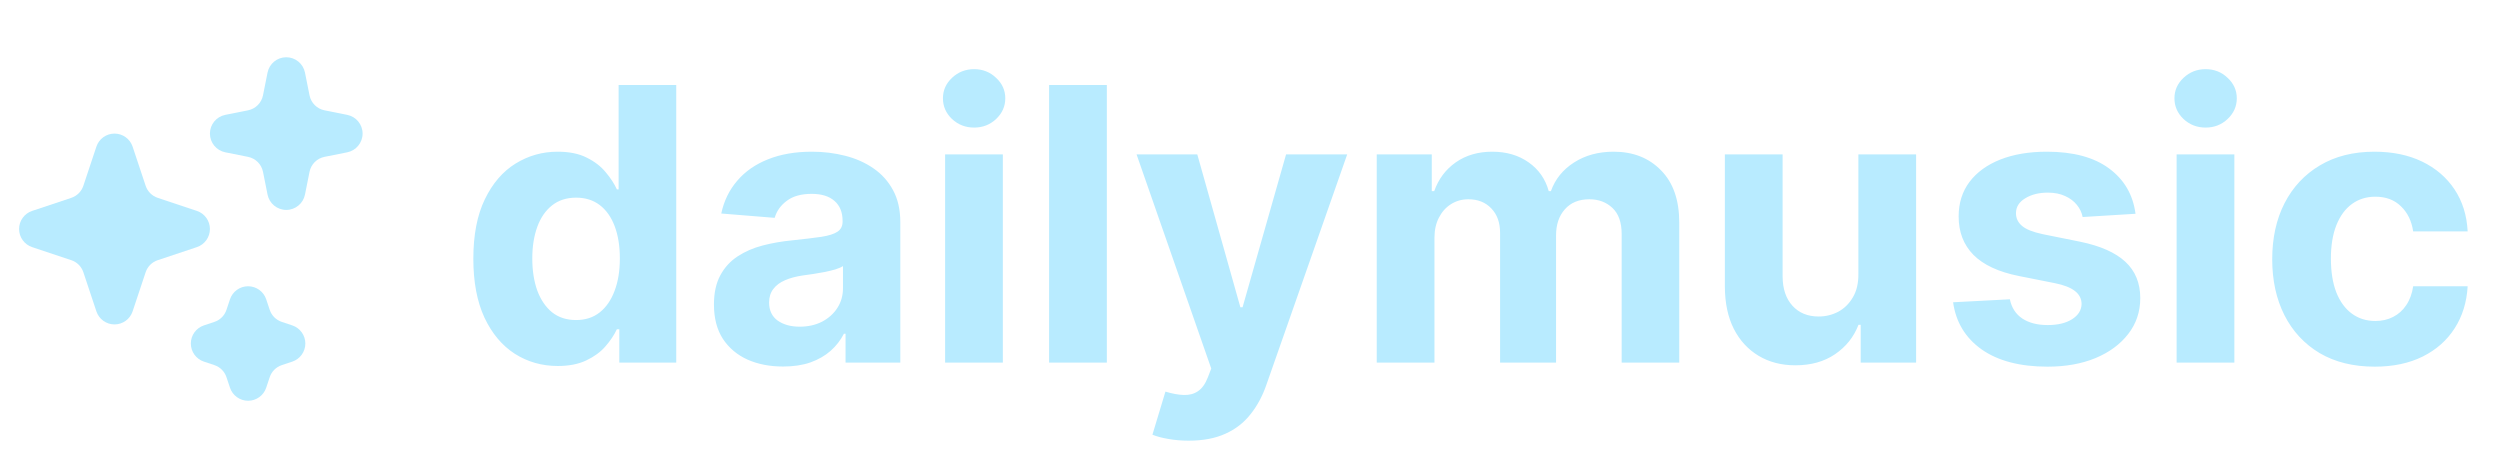
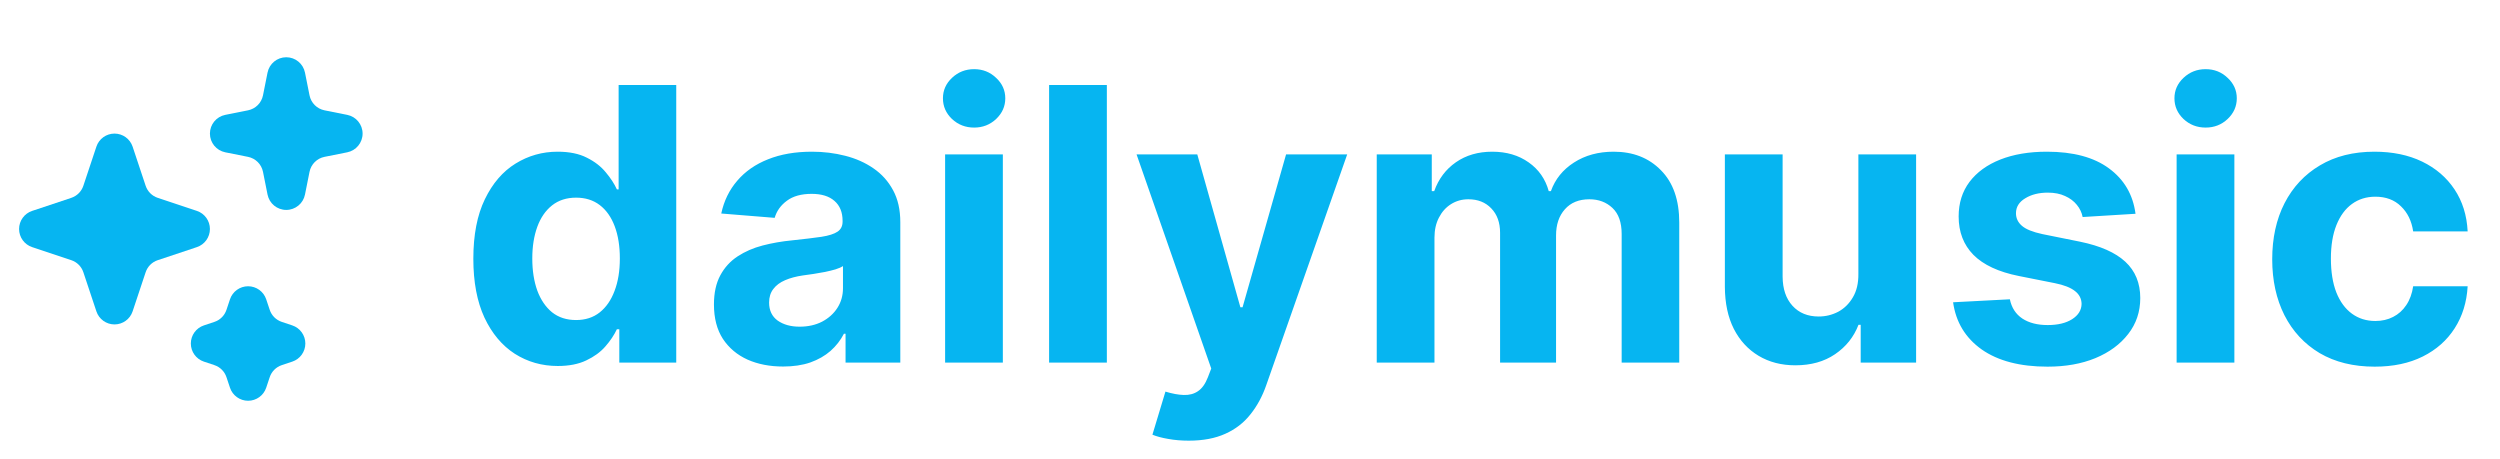
- <svg xmlns="http://www.w3.org/2000/svg" width="131" height="24" viewBox="0 0 131 24" fill="none">
-   <path d="M15.981 3.804C15.887 3.336 15.477 3 15 3C14.523 3 14.113 3.336 14.019 3.804L13.781 4.996C13.702 5.392 13.392 5.702 12.996 5.781L11.804 6.019C11.336 6.113 11 6.523 11 7C11 7.477 11.336 7.887 11.804 7.981L12.996 8.219C13.392 8.298 13.702 8.608 13.781 9.004L14.019 10.196C14.113 10.664 14.523 11 15 11C15.477 11 15.887 10.664 15.981 10.196L16.219 9.004C16.298 8.608 16.608 8.298 17.004 8.219L18.196 7.981C18.663 7.887 19 7.477 19 7C19 6.523 18.663 6.113 18.196 6.019L17.004 5.781C16.608 5.702 16.298 5.392 16.219 4.996L15.981 3.804Z" fill="#B8EBFF" />
-   <path d="M6.949 7.684C6.813 7.275 6.43 7 6 7C5.57 7 5.187 7.275 5.051 7.684L4.368 9.735C4.268 10.034 4.034 10.268 3.735 10.367L1.684 11.051C1.275 11.187 1 11.57 1 12C1 12.43 1.275 12.813 1.684 12.949L3.735 13.633C4.034 13.732 4.268 13.966 4.368 14.265L5.051 16.316C5.187 16.725 5.57 17 6 17C6.43 17 6.813 16.725 6.949 16.316L7.632 14.265C7.732 13.966 7.966 13.732 8.265 13.633L10.316 12.949C10.725 12.813 11 12.43 11 12C11 11.57 10.725 11.187 10.316 11.051L8.265 10.367C7.966 10.268 7.732 10.034 7.632 9.735L6.949 7.684Z" fill="#B8EBFF" />
-   <path d="M13.949 15.684C13.813 15.275 13.43 15 13 15C12.57 15 12.187 15.275 12.051 15.684L11.867 16.235C11.768 16.534 11.534 16.768 11.235 16.867L10.684 17.051C10.275 17.187 10 17.57 10 18C10 18.43 10.275 18.813 10.684 18.949L11.235 19.133C11.534 19.232 11.768 19.466 11.867 19.765L12.051 20.316C12.187 20.725 12.57 21 13 21C13.43 21 13.813 20.725 13.949 20.316L14.133 19.765C14.232 19.466 14.466 19.232 14.765 19.133L15.316 18.949C15.725 18.813 16 18.43 16 18C16 17.57 15.725 17.187 15.316 17.051L14.765 16.867C14.466 16.768 14.232 16.534 14.133 16.235L13.949 15.684Z" fill="#B8EBFF" />
-   <path d="M29.227 19.178C28.399 19.178 27.648 18.965 26.976 18.538C26.308 18.108 25.778 17.475 25.385 16.642C24.997 15.804 24.803 14.777 24.803 13.56C24.803 12.31 25.004 11.27 25.406 10.442C25.809 9.608 26.344 8.986 27.011 8.574C27.684 8.157 28.42 7.949 29.22 7.949C29.831 7.949 30.34 8.053 30.747 8.261C31.159 8.465 31.491 8.721 31.741 9.028C31.997 9.331 32.191 9.63 32.324 9.923H32.416V4.455H35.435V19H32.452V17.253H32.324C32.182 17.556 31.981 17.857 31.72 18.155C31.465 18.448 31.131 18.692 30.719 18.886C30.312 19.081 29.814 19.178 29.227 19.178ZM30.186 16.77C30.674 16.77 31.086 16.637 31.422 16.372C31.763 16.102 32.023 15.726 32.203 15.243C32.388 14.76 32.48 14.194 32.48 13.546C32.48 12.897 32.39 12.333 32.21 11.855C32.03 11.377 31.77 11.008 31.429 10.747C31.088 10.487 30.674 10.357 30.186 10.357C29.689 10.357 29.27 10.492 28.929 10.761C28.588 11.031 28.33 11.405 28.155 11.883C27.98 12.362 27.892 12.916 27.892 13.546C27.892 14.18 27.98 14.741 28.155 15.229C28.335 15.712 28.593 16.09 28.929 16.365C29.27 16.635 29.689 16.77 30.186 16.77ZM41.033 19.206C40.337 19.206 39.717 19.085 39.172 18.844C38.628 18.598 38.197 18.235 37.88 17.757C37.567 17.274 37.411 16.673 37.411 15.953C37.411 15.347 37.522 14.838 37.745 14.426C37.967 14.014 38.27 13.683 38.654 13.432C39.037 13.181 39.473 12.992 39.961 12.864C40.453 12.736 40.969 12.646 41.509 12.594C42.143 12.527 42.655 12.466 43.043 12.409C43.431 12.348 43.713 12.258 43.888 12.139C44.063 12.021 44.151 11.846 44.151 11.614V11.571C44.151 11.121 44.009 10.773 43.725 10.527C43.445 10.281 43.048 10.158 42.532 10.158C41.987 10.158 41.554 10.278 41.232 10.52C40.91 10.757 40.697 11.055 40.593 11.415L37.794 11.188C37.936 10.525 38.216 9.952 38.633 9.469C39.049 8.981 39.587 8.607 40.245 8.347C40.908 8.081 41.675 7.949 42.546 7.949C43.152 7.949 43.732 8.02 44.286 8.162C44.845 8.304 45.339 8.524 45.77 8.822C46.206 9.121 46.549 9.504 46.8 9.973C47.051 10.437 47.176 10.993 47.176 11.642V19H44.307V17.487H44.222C44.047 17.828 43.812 18.129 43.519 18.389C43.225 18.645 42.873 18.846 42.461 18.993C42.049 19.135 41.573 19.206 41.033 19.206ZM41.9 17.118C42.345 17.118 42.738 17.03 43.078 16.855C43.419 16.675 43.687 16.434 43.881 16.131C44.075 15.828 44.172 15.484 44.172 15.101V13.943C44.078 14.005 43.947 14.062 43.782 14.114C43.621 14.161 43.438 14.206 43.235 14.249C43.031 14.287 42.828 14.322 42.624 14.355C42.42 14.383 42.236 14.41 42.07 14.433C41.715 14.485 41.405 14.568 41.14 14.682C40.874 14.796 40.668 14.949 40.522 15.143C40.375 15.333 40.301 15.57 40.301 15.854C40.301 16.266 40.451 16.581 40.749 16.798C41.052 17.011 41.435 17.118 41.9 17.118ZM49.524 19V8.091H52.549V19H49.524ZM51.044 6.685C50.594 6.685 50.208 6.536 49.886 6.237C49.569 5.934 49.41 5.572 49.41 5.151C49.41 4.734 49.569 4.376 49.886 4.078C50.208 3.775 50.594 3.624 51.044 3.624C51.493 3.624 51.877 3.775 52.194 4.078C52.516 4.376 52.677 4.734 52.677 5.151C52.677 5.572 52.516 5.934 52.194 6.237C51.877 6.536 51.493 6.685 51.044 6.685ZM57.999 4.455V19H54.973V4.455H57.999ZM62.29 23.091C61.907 23.091 61.547 23.06 61.211 22.999C60.879 22.942 60.605 22.868 60.387 22.778L61.069 20.52C61.424 20.629 61.743 20.688 62.027 20.697C62.316 20.707 62.565 20.641 62.773 20.499C62.986 20.357 63.159 20.115 63.291 19.774L63.469 19.312L59.556 8.091H62.738L64.996 16.102H65.11L67.39 8.091H70.593L66.353 20.179C66.149 20.766 65.872 21.277 65.522 21.713C65.176 22.153 64.738 22.492 64.208 22.729C63.677 22.97 63.038 23.091 62.29 23.091ZM72.141 19V8.091H75.025V10.016H75.152C75.38 9.376 75.758 8.872 76.289 8.503C76.819 8.134 77.454 7.949 78.192 7.949C78.94 7.949 79.577 8.136 80.103 8.51C80.628 8.879 80.979 9.381 81.154 10.016H81.267C81.49 9.391 81.892 8.891 82.475 8.517C83.062 8.138 83.756 7.949 84.556 7.949C85.574 7.949 86.4 8.273 87.034 8.922C87.674 9.566 87.993 10.48 87.993 11.663V19H84.975V12.26C84.975 11.654 84.814 11.199 84.492 10.896C84.17 10.593 83.767 10.442 83.284 10.442C82.735 10.442 82.307 10.617 81.999 10.967C81.691 11.313 81.537 11.77 81.537 12.338V19H78.604V12.196C78.604 11.661 78.45 11.235 78.142 10.918C77.839 10.6 77.439 10.442 76.942 10.442C76.606 10.442 76.303 10.527 76.033 10.697C75.768 10.863 75.557 11.098 75.401 11.401C75.245 11.699 75.166 12.049 75.166 12.452V19H72.141ZM97.379 14.355V8.091H100.404V19H97.5V17.018H97.386C97.14 17.658 96.73 18.171 96.157 18.56C95.589 18.948 94.895 19.142 94.076 19.142C93.347 19.142 92.706 18.976 92.152 18.645C91.598 18.313 91.164 17.842 90.852 17.232C90.544 16.621 90.388 15.889 90.383 15.037V8.091H93.409V14.497C93.413 15.141 93.586 15.65 93.927 16.024C94.268 16.398 94.725 16.585 95.298 16.585C95.662 16.585 96.003 16.502 96.321 16.337C96.638 16.166 96.894 15.915 97.088 15.584C97.287 15.252 97.384 14.843 97.379 14.355ZM111.901 11.202L109.131 11.372C109.084 11.135 108.982 10.922 108.826 10.733C108.67 10.539 108.464 10.385 108.208 10.271C107.957 10.153 107.656 10.094 107.306 10.094C106.837 10.094 106.442 10.193 106.12 10.392C105.798 10.586 105.637 10.847 105.637 11.173C105.637 11.434 105.741 11.654 105.95 11.834C106.158 12.014 106.515 12.158 107.022 12.267L108.996 12.665C110.057 12.883 110.848 13.233 111.369 13.716C111.889 14.199 112.15 14.833 112.15 15.619C112.15 16.334 111.939 16.962 111.518 17.501C111.101 18.041 110.528 18.463 109.799 18.766C109.075 19.064 108.239 19.213 107.292 19.213C105.848 19.213 104.697 18.912 103.84 18.311C102.988 17.705 102.488 16.881 102.342 15.839L105.317 15.683C105.407 16.124 105.625 16.46 105.971 16.692C106.317 16.919 106.759 17.033 107.299 17.033C107.829 17.033 108.255 16.931 108.577 16.727C108.904 16.519 109.07 16.251 109.075 15.925C109.07 15.65 108.954 15.425 108.727 15.25C108.499 15.07 108.149 14.933 107.675 14.838L105.786 14.462C104.721 14.249 103.928 13.879 103.407 13.354C102.891 12.828 102.633 12.158 102.633 11.344C102.633 10.643 102.822 10.039 103.201 9.533C103.585 9.026 104.122 8.635 104.813 8.361C105.509 8.086 106.324 7.949 107.256 7.949C108.634 7.949 109.719 8.24 110.509 8.822C111.305 9.405 111.769 10.198 111.901 11.202ZM114.055 19V8.091H117.081V19H114.055ZM115.575 6.685C115.125 6.685 114.739 6.536 114.417 6.237C114.1 5.934 113.941 5.572 113.941 5.151C113.941 4.734 114.1 4.376 114.417 4.078C114.739 3.775 115.125 3.624 115.575 3.624C116.025 3.624 116.408 3.775 116.725 4.078C117.047 4.376 117.208 4.734 117.208 5.151C117.208 5.572 117.047 5.934 116.725 6.237C116.408 6.536 116.025 6.685 115.575 6.685ZM124.433 19.213C123.316 19.213 122.355 18.976 121.55 18.503C120.75 18.025 120.134 17.362 119.703 16.514C119.277 15.667 119.064 14.691 119.064 13.588C119.064 12.471 119.279 11.491 119.71 10.648C120.146 9.8 120.764 9.14 121.564 8.666C122.364 8.188 123.316 7.949 124.419 7.949C125.371 7.949 126.204 8.122 126.919 8.467C127.634 8.813 128.2 9.298 128.616 9.923C129.033 10.548 129.263 11.282 129.305 12.125H126.45C126.37 11.581 126.157 11.143 125.811 10.811C125.47 10.475 125.023 10.307 124.469 10.307C124 10.307 123.59 10.435 123.24 10.69C122.894 10.941 122.625 11.308 122.43 11.791C122.236 12.274 122.139 12.859 122.139 13.546C122.139 14.242 122.234 14.833 122.423 15.321C122.617 15.809 122.89 16.18 123.24 16.436C123.59 16.692 124 16.82 124.469 16.82C124.814 16.82 125.125 16.749 125.399 16.607C125.679 16.465 125.908 16.259 126.088 15.989C126.273 15.714 126.393 15.385 126.45 15.001H129.305C129.258 15.835 129.031 16.569 128.624 17.203C128.221 17.833 127.665 18.325 126.955 18.68C126.244 19.035 125.404 19.213 124.433 19.213Z" fill="#B8EBFF" />
+ <svg xmlns="http://www.w3.org/2000/svg" width="131" height="24" viewBox="0 0 131 24" fill="#06B5F1">
+   <path d="M15.981 3.804C15.887 3.336 15.477 3 15 3C14.523 3 14.113 3.336 14.019 3.804L13.781 4.996C13.702 5.392 13.392 5.702 12.996 5.781L11.804 6.019C11.336 6.113 11 6.523 11 7C11 7.477 11.336 7.887 11.804 7.981L12.996 8.219C13.392 8.298 13.702 8.608 13.781 9.004L14.019 10.196C14.113 10.664 14.523 11 15 11C15.477 11 15.887 10.664 15.981 10.196L16.219 9.004C16.298 8.608 16.608 8.298 17.004 8.219L18.196 7.981C18.663 7.887 19 7.477 19 7C19 6.523 18.663 6.113 18.196 6.019L17.004 5.781C16.608 5.702 16.298 5.392 16.219 4.996L15.981 3.804Z" fill="#06B5F1" />
+   <path d="M6.949 7.684C6.813 7.275 6.43 7 6 7C5.57 7 5.187 7.275 5.051 7.684L4.368 9.735C4.268 10.034 4.034 10.268 3.735 10.367L1.684 11.051C1.275 11.187 1 11.57 1 12C1 12.43 1.275 12.813 1.684 12.949L3.735 13.633C4.034 13.732 4.268 13.966 4.368 14.265L5.051 16.316C5.187 16.725 5.57 17 6 17C6.43 17 6.813 16.725 6.949 16.316L7.632 14.265C7.732 13.966 7.966 13.732 8.265 13.633L10.316 12.949C10.725 12.813 11 12.43 11 12C11 11.57 10.725 11.187 10.316 11.051L8.265 10.367C7.966 10.268 7.732 10.034 7.632 9.735L6.949 7.684Z" fill="#06B5F1" />
+   <path d="M13.949 15.684C13.813 15.275 13.43 15 13 15C12.57 15 12.187 15.275 12.051 15.684L11.867 16.235C11.768 16.534 11.534 16.768 11.235 16.867L10.684 17.051C10.275 17.187 10 17.57 10 18C10 18.43 10.275 18.813 10.684 18.949L11.235 19.133C11.534 19.232 11.768 19.466 11.867 19.765L12.051 20.316C12.187 20.725 12.57 21 13 21C13.43 21 13.813 20.725 13.949 20.316L14.133 19.765C14.232 19.466 14.466 19.232 14.765 19.133L15.316 18.949C15.725 18.813 16 18.43 16 18C16 17.57 15.725 17.187 15.316 17.051L14.765 16.867C14.466 16.768 14.232 16.534 14.133 16.235L13.949 15.684Z" fill="#06B5F1" />
+   <path d="M29.227 19.178C28.399 19.178 27.648 18.965 26.976 18.538C26.308 18.108 25.778 17.475 25.385 16.642C24.997 15.804 24.803 14.777 24.803 13.56C24.803 12.31 25.004 11.27 25.406 10.442C25.809 9.608 26.344 8.986 27.011 8.574C27.684 8.157 28.42 7.949 29.22 7.949C29.831 7.949 30.34 8.053 30.747 8.261C31.159 8.465 31.491 8.721 31.741 9.028C31.997 9.331 32.191 9.63 32.324 9.923H32.416V4.455H35.435V19H32.452V17.253H32.324C32.182 17.556 31.981 17.857 31.72 18.155C31.465 18.448 31.131 18.692 30.719 18.886C30.312 19.081 29.814 19.178 29.227 19.178ZM30.186 16.77C30.674 16.77 31.086 16.637 31.422 16.372C31.763 16.102 32.023 15.726 32.203 15.243C32.388 14.76 32.48 14.194 32.48 13.546C32.48 12.897 32.39 12.333 32.21 11.855C32.03 11.377 31.77 11.008 31.429 10.747C31.088 10.487 30.674 10.357 30.186 10.357C29.689 10.357 29.27 10.492 28.929 10.761C28.588 11.031 28.33 11.405 28.155 11.883C27.98 12.362 27.892 12.916 27.892 13.546C27.892 14.18 27.98 14.741 28.155 15.229C28.335 15.712 28.593 16.09 28.929 16.365C29.27 16.635 29.689 16.77 30.186 16.77ZM41.033 19.206C40.337 19.206 39.717 19.085 39.172 18.844C38.628 18.598 38.197 18.235 37.88 17.757C37.567 17.274 37.411 16.673 37.411 15.953C37.411 15.347 37.522 14.838 37.745 14.426C37.967 14.014 38.27 13.683 38.654 13.432C39.037 13.181 39.473 12.992 39.961 12.864C40.453 12.736 40.969 12.646 41.509 12.594C42.143 12.527 42.655 12.466 43.043 12.409C43.431 12.348 43.713 12.258 43.888 12.139C44.063 12.021 44.151 11.846 44.151 11.614V11.571C44.151 11.121 44.009 10.773 43.725 10.527C43.445 10.281 43.048 10.158 42.532 10.158C41.987 10.158 41.554 10.278 41.232 10.52C40.91 10.757 40.697 11.055 40.593 11.415L37.794 11.188C37.936 10.525 38.216 9.952 38.633 9.469C39.049 8.981 39.587 8.607 40.245 8.347C40.908 8.081 41.675 7.949 42.546 7.949C43.152 7.949 43.732 8.02 44.286 8.162C44.845 8.304 45.339 8.524 45.77 8.822C46.206 9.121 46.549 9.504 46.8 9.973C47.051 10.437 47.176 10.993 47.176 11.642V19H44.307V17.487H44.222C44.047 17.828 43.812 18.129 43.519 18.389C43.225 18.645 42.873 18.846 42.461 18.993C42.049 19.135 41.573 19.206 41.033 19.206ZM41.9 17.118C42.345 17.118 42.738 17.03 43.078 16.855C43.419 16.675 43.687 16.434 43.881 16.131C44.075 15.828 44.172 15.484 44.172 15.101V13.943C44.078 14.005 43.947 14.062 43.782 14.114C43.621 14.161 43.438 14.206 43.235 14.249C43.031 14.287 42.828 14.322 42.624 14.355C42.42 14.383 42.236 14.41 42.07 14.433C41.715 14.485 41.405 14.568 41.14 14.682C40.874 14.796 40.668 14.949 40.522 15.143C40.375 15.333 40.301 15.57 40.301 15.854C40.301 16.266 40.451 16.581 40.749 16.798C41.052 17.011 41.435 17.118 41.9 17.118ZM49.524 19V8.091H52.549V19H49.524ZM51.044 6.685C50.594 6.685 50.208 6.536 49.886 6.237C49.569 5.934 49.41 5.572 49.41 5.151C49.41 4.734 49.569 4.376 49.886 4.078C50.208 3.775 50.594 3.624 51.044 3.624C51.493 3.624 51.877 3.775 52.194 4.078C52.516 4.376 52.677 4.734 52.677 5.151C52.677 5.572 52.516 5.934 52.194 6.237C51.877 6.536 51.493 6.685 51.044 6.685ZM57.999 4.455V19H54.973V4.455H57.999ZM62.29 23.091C61.907 23.091 61.547 23.06 61.211 22.999C60.879 22.942 60.605 22.868 60.387 22.778L61.069 20.52C61.424 20.629 61.743 20.688 62.027 20.697C62.316 20.707 62.565 20.641 62.773 20.499C62.986 20.357 63.159 20.115 63.291 19.774L63.469 19.312L59.556 8.091H62.738L64.996 16.102H65.11L67.39 8.091H70.593L66.353 20.179C66.149 20.766 65.872 21.277 65.522 21.713C65.176 22.153 64.738 22.492 64.208 22.729C63.677 22.97 63.038 23.091 62.29 23.091ZM72.141 19V8.091H75.025V10.016H75.152C75.38 9.376 75.758 8.872 76.289 8.503C76.819 8.134 77.454 7.949 78.192 7.949C78.94 7.949 79.577 8.136 80.103 8.51C80.628 8.879 80.979 9.381 81.154 10.016H81.267C81.49 9.391 81.892 8.891 82.475 8.517C83.062 8.138 83.756 7.949 84.556 7.949C85.574 7.949 86.4 8.273 87.034 8.922C87.674 9.566 87.993 10.48 87.993 11.663V19H84.975V12.26C84.975 11.654 84.814 11.199 84.492 10.896C84.17 10.593 83.767 10.442 83.284 10.442C82.735 10.442 82.307 10.617 81.999 10.967C81.691 11.313 81.537 11.77 81.537 12.338V19H78.604V12.196C78.604 11.661 78.45 11.235 78.142 10.918C77.839 10.6 77.439 10.442 76.942 10.442C76.606 10.442 76.303 10.527 76.033 10.697C75.768 10.863 75.557 11.098 75.401 11.401C75.245 11.699 75.166 12.049 75.166 12.452V19H72.141ZM97.379 14.355V8.091H100.404V19H97.5V17.018H97.386C97.14 17.658 96.73 18.171 96.157 18.56C95.589 18.948 94.895 19.142 94.076 19.142C93.347 19.142 92.706 18.976 92.152 18.645C91.598 18.313 91.164 17.842 90.852 17.232C90.544 16.621 90.388 15.889 90.383 15.037V8.091H93.409V14.497C93.413 15.141 93.586 15.65 93.927 16.024C94.268 16.398 94.725 16.585 95.298 16.585C95.662 16.585 96.003 16.502 96.321 16.337C96.638 16.166 96.894 15.915 97.088 15.584C97.287 15.252 97.384 14.843 97.379 14.355ZM111.901 11.202L109.131 11.372C109.084 11.135 108.982 10.922 108.826 10.733C108.67 10.539 108.464 10.385 108.208 10.271C107.957 10.153 107.656 10.094 107.306 10.094C106.837 10.094 106.442 10.193 106.12 10.392C105.798 10.586 105.637 10.847 105.637 11.173C105.637 11.434 105.741 11.654 105.95 11.834C106.158 12.014 106.515 12.158 107.022 12.267L108.996 12.665C110.057 12.883 110.848 13.233 111.369 13.716C111.889 14.199 112.15 14.833 112.15 15.619C112.15 16.334 111.939 16.962 111.518 17.501C111.101 18.041 110.528 18.463 109.799 18.766C109.075 19.064 108.239 19.213 107.292 19.213C105.848 19.213 104.697 18.912 103.84 18.311C102.988 17.705 102.488 16.881 102.342 15.839L105.317 15.683C105.407 16.124 105.625 16.46 105.971 16.692C106.317 16.919 106.759 17.033 107.299 17.033C107.829 17.033 108.255 16.931 108.577 16.727C108.904 16.519 109.07 16.251 109.075 15.925C109.07 15.65 108.954 15.425 108.727 15.25C108.499 15.07 108.149 14.933 107.675 14.838L105.786 14.462C104.721 14.249 103.928 13.879 103.407 13.354C102.891 12.828 102.633 12.158 102.633 11.344C102.633 10.643 102.822 10.039 103.201 9.533C103.585 9.026 104.122 8.635 104.813 8.361C105.509 8.086 106.324 7.949 107.256 7.949C108.634 7.949 109.719 8.24 110.509 8.822C111.305 9.405 111.769 10.198 111.901 11.202ZM114.055 19V8.091H117.081V19H114.055ZM115.575 6.685C115.125 6.685 114.739 6.536 114.417 6.237C114.1 5.934 113.941 5.572 113.941 5.151C113.941 4.734 114.1 4.376 114.417 4.078C114.739 3.775 115.125 3.624 115.575 3.624C116.025 3.624 116.408 3.775 116.725 4.078C117.047 4.376 117.208 4.734 117.208 5.151C117.208 5.572 117.047 5.934 116.725 6.237C116.408 6.536 116.025 6.685 115.575 6.685ZM124.433 19.213C123.316 19.213 122.355 18.976 121.55 18.503C120.75 18.025 120.134 17.362 119.703 16.514C119.277 15.667 119.064 14.691 119.064 13.588C119.064 12.471 119.279 11.491 119.71 10.648C120.146 9.8 120.764 9.14 121.564 8.666C122.364 8.188 123.316 7.949 124.419 7.949C125.371 7.949 126.204 8.122 126.919 8.467C127.634 8.813 128.2 9.298 128.616 9.923C129.033 10.548 129.263 11.282 129.305 12.125H126.45C126.37 11.581 126.157 11.143 125.811 10.811C125.47 10.475 125.023 10.307 124.469 10.307C124 10.307 123.59 10.435 123.24 10.69C122.894 10.941 122.625 11.308 122.43 11.791C122.236 12.274 122.139 12.859 122.139 13.546C122.139 14.242 122.234 14.833 122.423 15.321C122.617 15.809 122.89 16.18 123.24 16.436C123.59 16.692 124 16.82 124.469 16.82C124.814 16.82 125.125 16.749 125.399 16.607C125.679 16.465 125.908 16.259 126.088 15.989C126.273 15.714 126.393 15.385 126.45 15.001H129.305C129.258 15.835 129.031 16.569 128.624 17.203C128.221 17.833 127.665 18.325 126.955 18.68C126.244 19.035 125.404 19.213 124.433 19.213Z" fill="#06B5F1" />
</svg>
